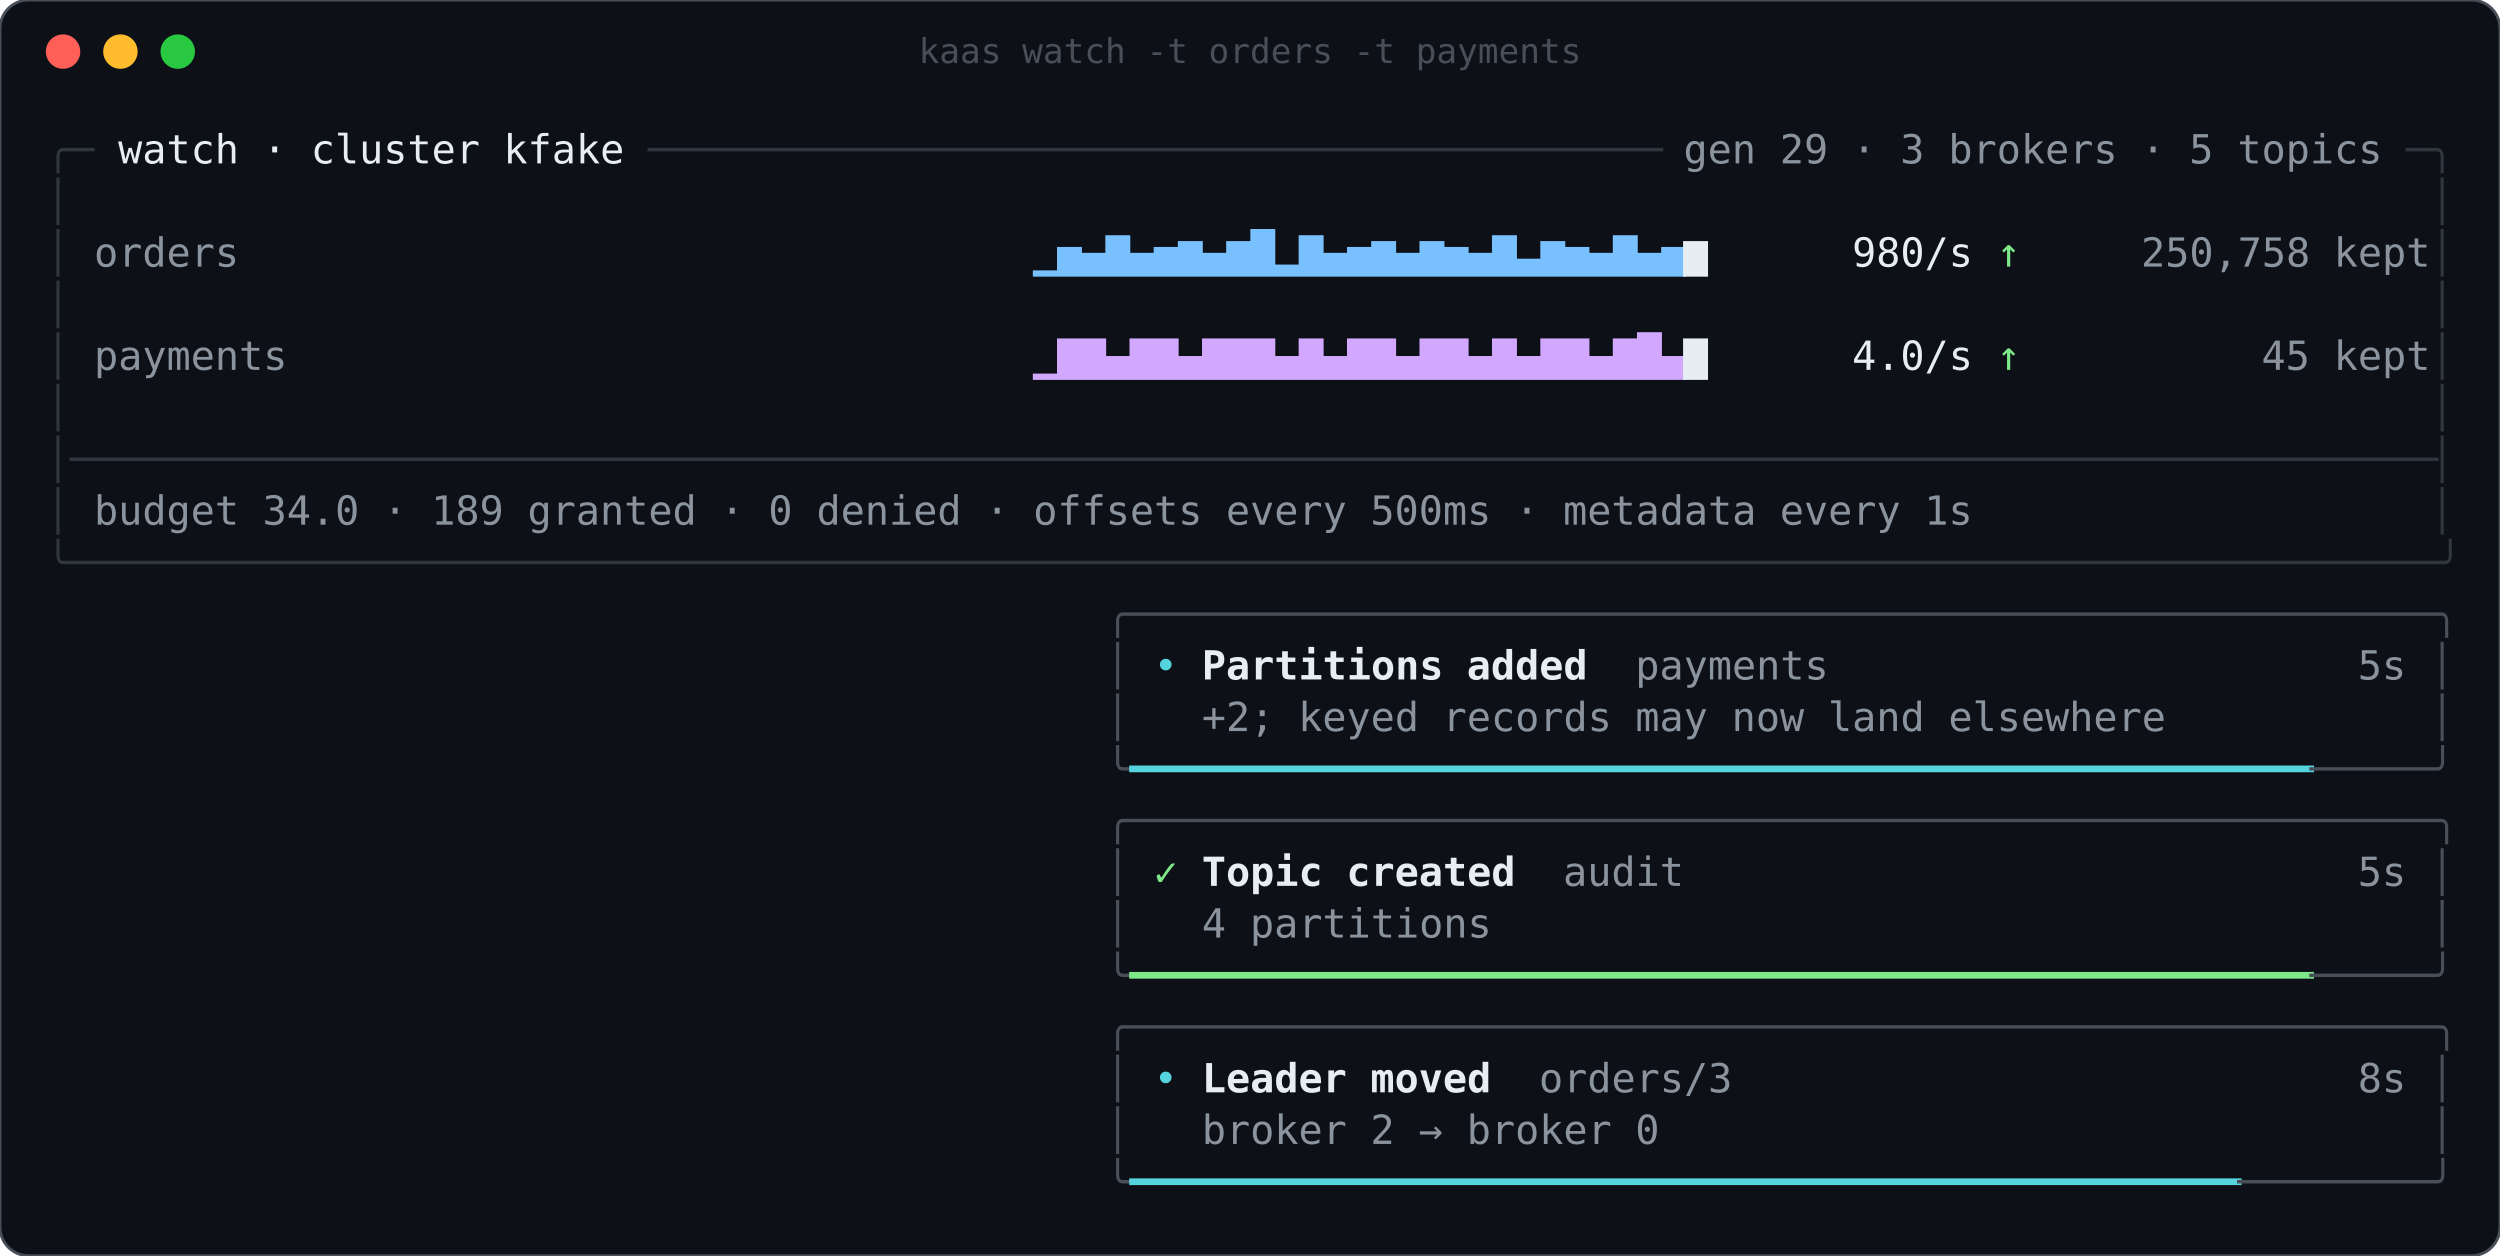
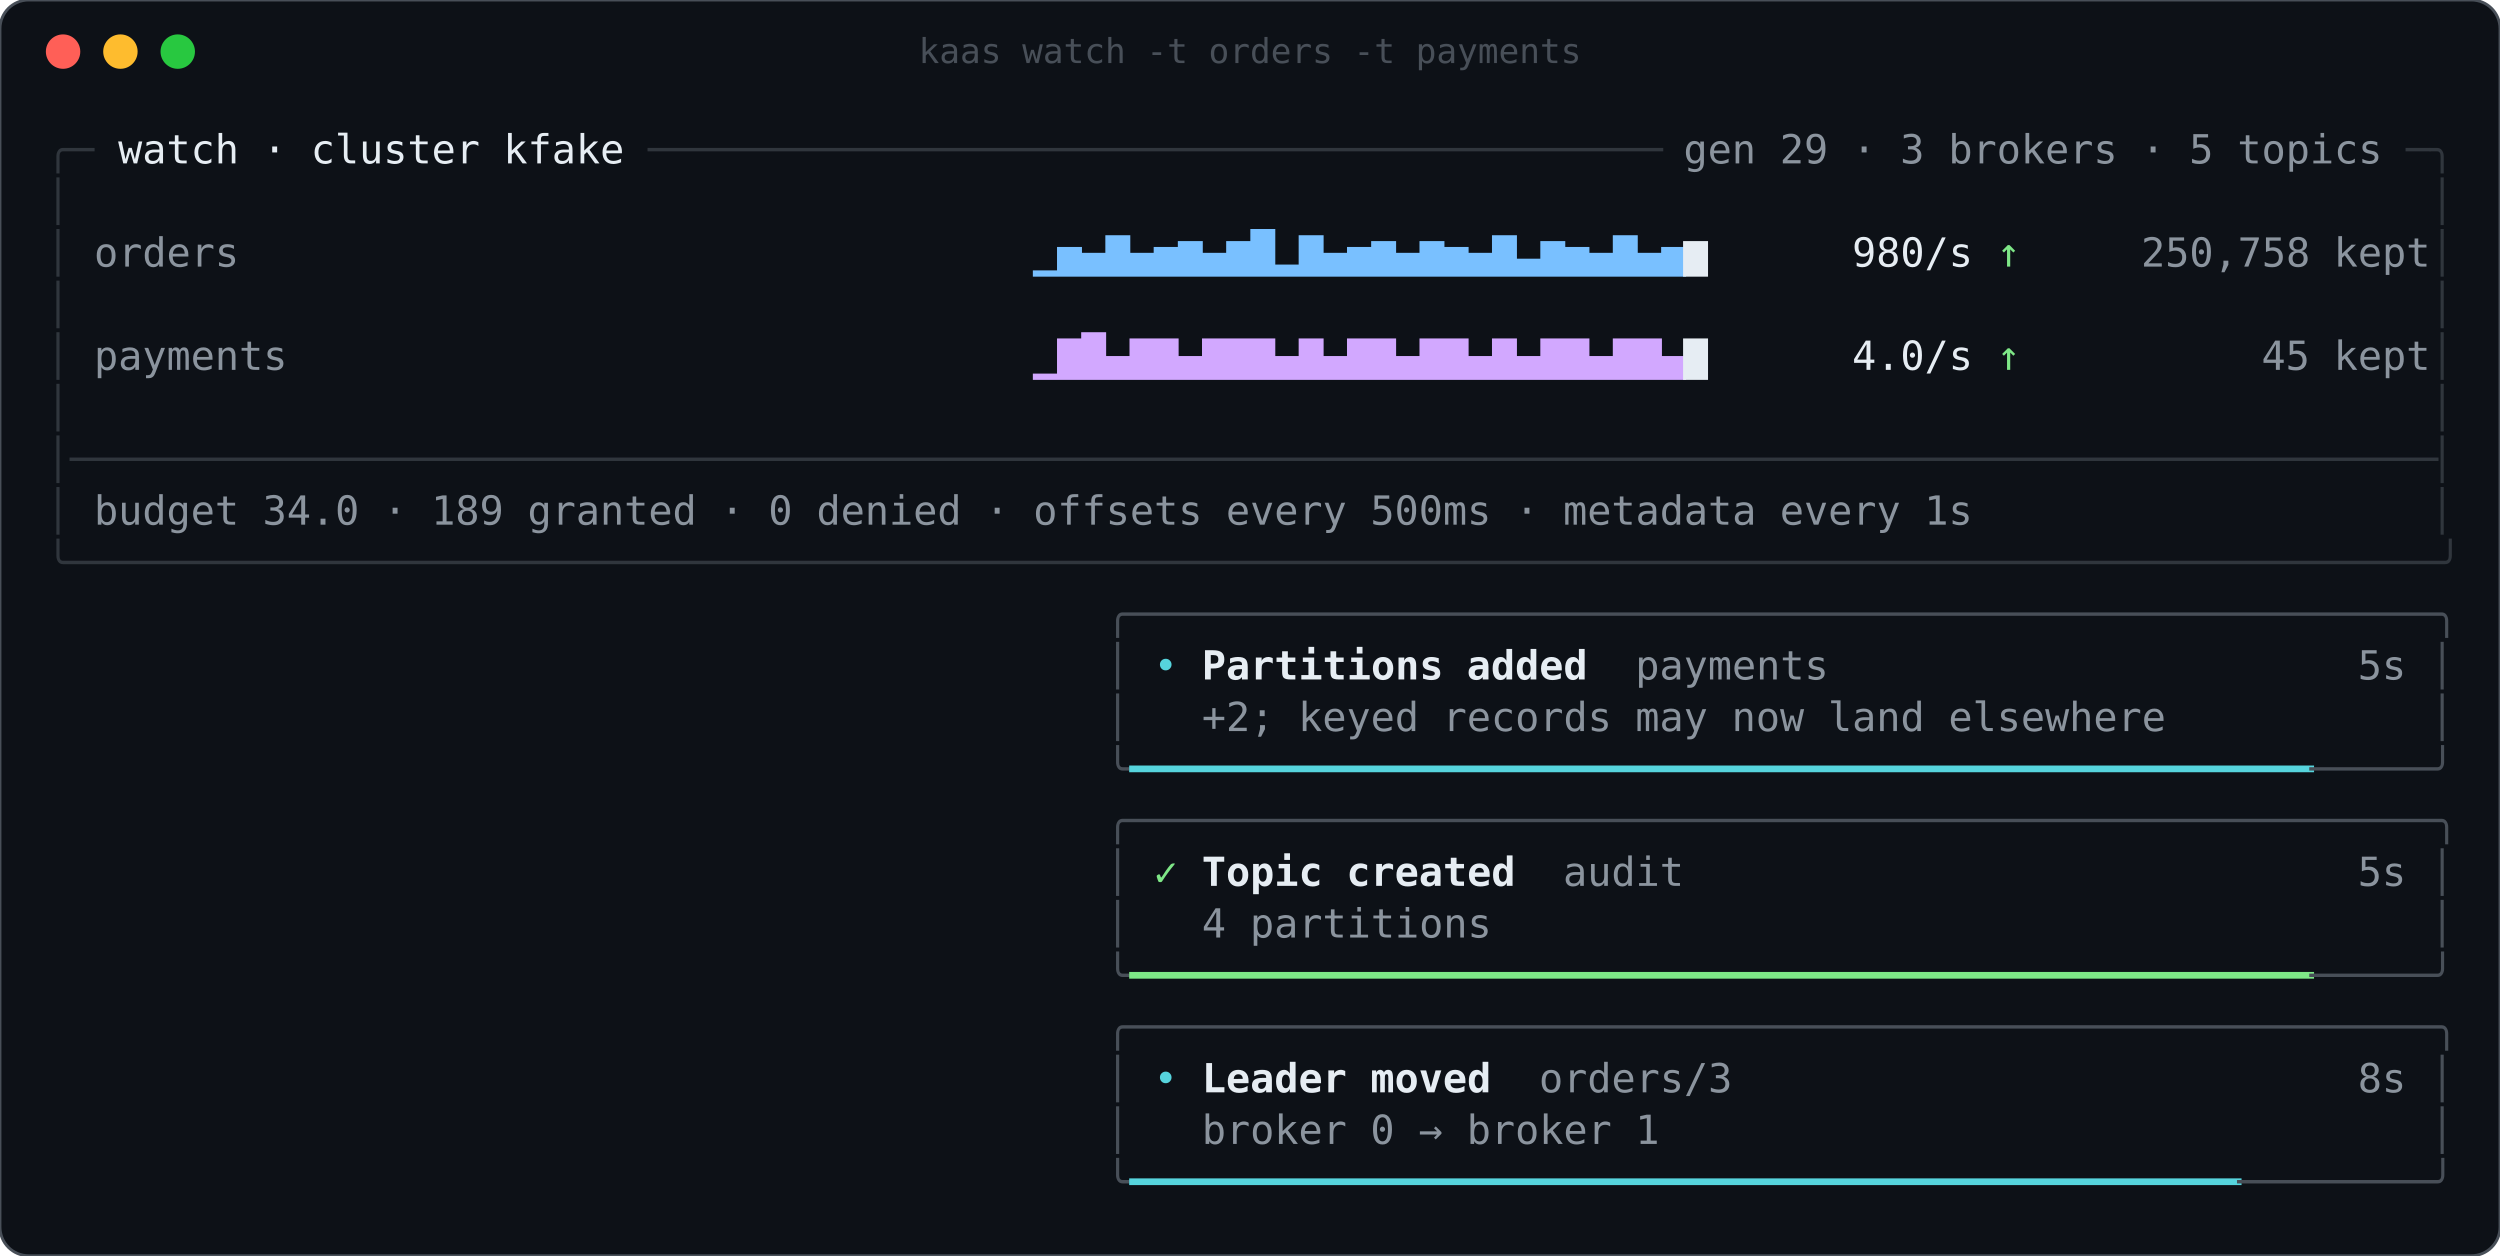
<svg xmlns="http://www.w3.org/2000/svg" width="872" height="438" viewBox="0 0 872 438" role="img" aria-label="kaas watch -t orders -t payments">
  <rect width="100%" height="100%" rx="10" fill="#0d1117" stroke="#484f58" />
  <circle cx="22" cy="18" r="6" fill="#ff5f57" />
  <circle cx="42" cy="18" r="6" fill="#febc2e" />
  <circle cx="62" cy="18" r="6" fill="#28c840" />
  <text x="436" y="22" fill="#484f58" font-family="ui-monospace,SFMono-Regular,Menlo,Consolas,monospace" font-size="12" text-anchor="middle">kaas watch -t orders -t payments</text>
  <g font-family="ui-monospace,SFMono-Regular,Menlo,Consolas,'DejaVu Sans Mono',monospace" font-size="14" xml:space="preserve">
    <text x="16.0" y="57.0" fill="#30363d" textLength="16.8" lengthAdjust="spacingAndGlyphs">╭─</text>
    <text x="41.2" y="57.0" fill="#e6edf3" textLength="42.0" lengthAdjust="spacingAndGlyphs">watch</text>
    <text x="91.6" y="57.0" fill="#e6edf3" textLength="8.4" lengthAdjust="spacingAndGlyphs">·</text>
    <text x="108.4" y="57.0" fill="#e6edf3" textLength="58.8" lengthAdjust="spacingAndGlyphs">cluster</text>
    <text x="175.6" y="57.0" fill="#e6edf3" textLength="42.0" lengthAdjust="spacingAndGlyphs">kfake</text>
    <text x="226.0" y="57.0" fill="#30363d" textLength="352.8" lengthAdjust="spacingAndGlyphs">──────────────────────────────────────────</text>
    <text x="587.2" y="57.0" fill="#8b949e" textLength="25.2" lengthAdjust="spacingAndGlyphs">gen</text>
    <text x="620.8" y="57.0" fill="#8b949e" textLength="16.8" lengthAdjust="spacingAndGlyphs">29</text>
    <text x="646.0" y="57.0" fill="#8b949e" textLength="8.4" lengthAdjust="spacingAndGlyphs">·</text>
    <text x="662.8" y="57.0" fill="#8b949e" textLength="8.4" lengthAdjust="spacingAndGlyphs">3</text>
    <text x="679.6" y="57.0" fill="#8b949e" textLength="58.8" lengthAdjust="spacingAndGlyphs">brokers</text>
    <text x="746.8" y="57.0" fill="#8b949e" textLength="8.4" lengthAdjust="spacingAndGlyphs">·</text>
    <text x="763.6" y="57.0" fill="#8b949e" textLength="8.4" lengthAdjust="spacingAndGlyphs">5</text>
    <text x="780.4" y="57.0" fill="#8b949e" textLength="50.4" lengthAdjust="spacingAndGlyphs">topics</text>
    <text x="839.2" y="57.0" fill="#30363d" textLength="8.4" lengthAdjust="spacingAndGlyphs">─</text>
    <text x="847.6" y="57.0" fill="#30363d" textLength="8.4" lengthAdjust="spacingAndGlyphs">╮</text>
    <text x="16.0" y="75.0" fill="#30363d" textLength="8.4" lengthAdjust="spacingAndGlyphs">│</text>
    <text x="847.6" y="75.0" fill="#30363d" textLength="8.4" lengthAdjust="spacingAndGlyphs">│</text>
    <text x="16.0" y="93.0" fill="#30363d" textLength="8.4" lengthAdjust="spacingAndGlyphs">│</text>
    <text x="32.8" y="93.0" fill="#8b949e" textLength="50.4" lengthAdjust="spacingAndGlyphs">orders</text>
    <text x="360.4" y="93.0" fill="#79c0ff" textLength="226.8" lengthAdjust="spacingAndGlyphs">▁▅▄▇▄▅▆▄▆█▂▇▄▅▆▄▆▅▄▇▃▆▅▄▇▄▅</text>
    <text x="587.2" y="93.0" fill="#e6edf3" textLength="8.4" lengthAdjust="spacingAndGlyphs">▆</text>
    <text x="646.0" y="93.0" fill="#e6edf3" textLength="42.0" lengthAdjust="spacingAndGlyphs">980/s</text>
    <text x="696.4" y="93.0" fill="#7ee787" textLength="8.4" lengthAdjust="spacingAndGlyphs">↑</text>
    <text x="746.8" y="93.0" fill="#8b949e" textLength="58.8" lengthAdjust="spacingAndGlyphs">250,758</text>
    <text x="814.0" y="93.0" fill="#8b949e" textLength="33.6" lengthAdjust="spacingAndGlyphs">kept</text>
    <text x="847.6" y="93.0" fill="#30363d" textLength="8.4" lengthAdjust="spacingAndGlyphs">│</text>
    <text x="16.0" y="111.0" fill="#30363d" textLength="8.4" lengthAdjust="spacingAndGlyphs">│</text>
    <text x="847.6" y="111.0" fill="#30363d" textLength="8.4" lengthAdjust="spacingAndGlyphs">│</text>
    <text x="16.0" y="129.0" fill="#30363d" textLength="8.4" lengthAdjust="spacingAndGlyphs">│</text>
    <text x="32.8" y="129.0" fill="#8b949e" textLength="67.2" lengthAdjust="spacingAndGlyphs">payments</text>
-     <text x="360.4" y="129.0" fill="#d2a8ff" textLength="226.8" lengthAdjust="spacingAndGlyphs">▁▇▇▄▇▇▄▇▇▇▄▇▄▇▇▄▇▇▄▇▄▇▇▄▇█▄</text>
+     <text x="360.4" y="129.0" fill="#d2a8ff" textLength="226.8" lengthAdjust="spacingAndGlyphs">▁▇█▄▇▇▄▇▇▇▄▇▄▇▇▄▇▇▄▇▄▇▇▄▇▇▄</text>
    <text x="587.2" y="129.0" fill="#e6edf3" textLength="8.4" lengthAdjust="spacingAndGlyphs">▇</text>
    <text x="646.0" y="129.0" fill="#e6edf3" textLength="42.0" lengthAdjust="spacingAndGlyphs">4.0/s</text>
    <text x="696.4" y="129.0" fill="#7ee787" textLength="8.4" lengthAdjust="spacingAndGlyphs">↑</text>
    <text x="788.8" y="129.0" fill="#8b949e" textLength="16.8" lengthAdjust="spacingAndGlyphs">45</text>
    <text x="814.0" y="129.0" fill="#8b949e" textLength="33.6" lengthAdjust="spacingAndGlyphs">kept</text>
    <text x="847.6" y="129.0" fill="#30363d" textLength="8.4" lengthAdjust="spacingAndGlyphs">│</text>
    <text x="16.0" y="147.0" fill="#30363d" textLength="8.4" lengthAdjust="spacingAndGlyphs">│</text>
    <text x="847.6" y="147.0" fill="#30363d" textLength="8.4" lengthAdjust="spacingAndGlyphs">│</text>
    <text x="16.0" y="165.0" fill="#30363d" textLength="8.4" lengthAdjust="spacingAndGlyphs">│</text>
    <text x="24.4" y="165.0" fill="#30363d" textLength="823.2" lengthAdjust="spacingAndGlyphs">──────────────────────────────────────────────────────────────────────────────────────────────────</text>
    <text x="847.6" y="165.0" fill="#30363d" textLength="8.4" lengthAdjust="spacingAndGlyphs">│</text>
    <text x="16.0" y="183.0" fill="#30363d" textLength="8.4" lengthAdjust="spacingAndGlyphs">│</text>
    <text x="32.8" y="183.0" fill="#8b949e" textLength="50.4" lengthAdjust="spacingAndGlyphs">budget</text>
    <text x="91.6" y="183.0" fill="#8b949e" textLength="33.6" lengthAdjust="spacingAndGlyphs">34.0</text>
    <text x="133.6" y="183.0" fill="#8b949e" textLength="8.4" lengthAdjust="spacingAndGlyphs">·</text>
    <text x="150.4" y="183.0" fill="#8b949e" textLength="25.2" lengthAdjust="spacingAndGlyphs">189</text>
    <text x="184.0" y="183.0" fill="#8b949e" textLength="58.8" lengthAdjust="spacingAndGlyphs">granted</text>
    <text x="251.2" y="183.0" fill="#8b949e" textLength="8.4" lengthAdjust="spacingAndGlyphs">·</text>
    <text x="268.0" y="183.0" fill="#8b949e" textLength="8.4" lengthAdjust="spacingAndGlyphs">0</text>
    <text x="284.8" y="183.0" fill="#8b949e" textLength="50.4" lengthAdjust="spacingAndGlyphs">denied</text>
    <text x="343.6" y="183.0" fill="#8b949e" textLength="8.4" lengthAdjust="spacingAndGlyphs">·</text>
    <text x="360.4" y="183.0" fill="#8b949e" textLength="58.8" lengthAdjust="spacingAndGlyphs">offsets</text>
    <text x="427.6" y="183.0" fill="#8b949e" textLength="42.0" lengthAdjust="spacingAndGlyphs">every</text>
    <text x="478.0" y="183.0" fill="#8b949e" textLength="42.0" lengthAdjust="spacingAndGlyphs">500ms</text>
    <text x="528.4" y="183.0" fill="#8b949e" textLength="8.4" lengthAdjust="spacingAndGlyphs">·</text>
    <text x="545.2" y="183.0" fill="#8b949e" textLength="67.2" lengthAdjust="spacingAndGlyphs">metadata</text>
    <text x="620.8" y="183.0" fill="#8b949e" textLength="42.0" lengthAdjust="spacingAndGlyphs">every</text>
    <text x="671.2" y="183.0" fill="#8b949e" textLength="16.8" lengthAdjust="spacingAndGlyphs">1s</text>
    <text x="847.6" y="183.0" fill="#30363d" textLength="8.4" lengthAdjust="spacingAndGlyphs">│</text>
    <text x="16.0" y="201.0" fill="#30363d" textLength="840.0" lengthAdjust="spacingAndGlyphs">╰──────────────────────────────────────────────────────────────────────────────────────────────────╯</text>
    <text x="385.6" y="219.0" fill="#484f58" textLength="470.4" lengthAdjust="spacingAndGlyphs">╭──────────────────────────────────────────────────────╮</text>
    <text x="385.6" y="237.0" fill="#484f58" textLength="8.4" lengthAdjust="spacingAndGlyphs">│</text>
    <text x="402.4" y="237.0" fill="#56d4dd" textLength="8.4" lengthAdjust="spacingAndGlyphs">•</text>
    <text x="419.2" y="237.0" fill="#e6edf3" font-weight="bold" textLength="84.0" lengthAdjust="spacingAndGlyphs">Partitions</text>
    <text x="511.6" y="237.0" fill="#e6edf3" font-weight="bold" textLength="42.0" lengthAdjust="spacingAndGlyphs">added</text>
    <text x="570.4" y="237.0" fill="#8b949e" textLength="67.2" lengthAdjust="spacingAndGlyphs">payments</text>
    <text x="822.4" y="237.0" fill="#8b949e" textLength="16.8" lengthAdjust="spacingAndGlyphs">5s</text>
    <text x="847.6" y="237.0" fill="#484f58" textLength="8.4" lengthAdjust="spacingAndGlyphs">│</text>
    <text x="385.6" y="255.0" fill="#484f58" textLength="8.4" lengthAdjust="spacingAndGlyphs">│</text>
    <text x="419.2" y="255.0" fill="#8b949e" textLength="25.2" lengthAdjust="spacingAndGlyphs">+2;</text>
    <text x="452.8" y="255.0" fill="#8b949e" textLength="42.0" lengthAdjust="spacingAndGlyphs">keyed</text>
    <text x="503.2" y="255.0" fill="#8b949e" textLength="58.8" lengthAdjust="spacingAndGlyphs">records</text>
    <text x="570.4" y="255.0" fill="#8b949e" textLength="25.2" lengthAdjust="spacingAndGlyphs">may</text>
    <text x="604.0" y="255.0" fill="#8b949e" textLength="25.2" lengthAdjust="spacingAndGlyphs">now</text>
    <text x="637.6" y="255.0" fill="#8b949e" textLength="33.6" lengthAdjust="spacingAndGlyphs">land</text>
    <text x="679.6" y="255.0" fill="#8b949e" textLength="75.6" lengthAdjust="spacingAndGlyphs">elsewhere</text>
    <text x="847.6" y="255.0" fill="#484f58" textLength="8.4" lengthAdjust="spacingAndGlyphs">│</text>
    <text x="385.6" y="273.0" fill="#484f58" textLength="8.4" lengthAdjust="spacingAndGlyphs">╰</text>
    <text x="394.0" y="273.0" fill="#56d4dd" textLength="411.6" lengthAdjust="spacingAndGlyphs">━━━━━━━━━━━━━━━━━━━━━━━━━━━━━━━━━━━━━━━━━━━━━━━━━</text>
    <text x="805.6" y="273.0" fill="#484f58" textLength="50.4" lengthAdjust="spacingAndGlyphs">─────╯</text>
    <text x="385.6" y="291.0" fill="#484f58" textLength="470.4" lengthAdjust="spacingAndGlyphs">╭──────────────────────────────────────────────────────╮</text>
    <text x="385.6" y="309.0" fill="#484f58" textLength="8.4" lengthAdjust="spacingAndGlyphs">│</text>
    <text x="402.4" y="309.0" fill="#7ee787" textLength="8.4" lengthAdjust="spacingAndGlyphs">✓</text>
    <text x="419.2" y="309.0" fill="#e6edf3" font-weight="bold" textLength="42.0" lengthAdjust="spacingAndGlyphs">Topic</text>
    <text x="469.6" y="309.0" fill="#e6edf3" font-weight="bold" textLength="58.8" lengthAdjust="spacingAndGlyphs">created</text>
    <text x="545.2" y="309.0" fill="#8b949e" textLength="42.0" lengthAdjust="spacingAndGlyphs">audit</text>
    <text x="822.4" y="309.0" fill="#8b949e" textLength="16.8" lengthAdjust="spacingAndGlyphs">5s</text>
    <text x="847.6" y="309.0" fill="#484f58" textLength="8.4" lengthAdjust="spacingAndGlyphs">│</text>
    <text x="385.6" y="327.0" fill="#484f58" textLength="8.4" lengthAdjust="spacingAndGlyphs">│</text>
    <text x="419.2" y="327.0" fill="#8b949e" textLength="8.4" lengthAdjust="spacingAndGlyphs">4</text>
    <text x="436.0" y="327.0" fill="#8b949e" textLength="84.0" lengthAdjust="spacingAndGlyphs">partitions</text>
    <text x="847.6" y="327.0" fill="#484f58" textLength="8.4" lengthAdjust="spacingAndGlyphs">│</text>
    <text x="385.6" y="345.0" fill="#484f58" textLength="8.4" lengthAdjust="spacingAndGlyphs">╰</text>
    <text x="394.0" y="345.0" fill="#7ee787" textLength="411.6" lengthAdjust="spacingAndGlyphs">━━━━━━━━━━━━━━━━━━━━━━━━━━━━━━━━━━━━━━━━━━━━━━━━━</text>
    <text x="805.6" y="345.0" fill="#484f58" textLength="50.4" lengthAdjust="spacingAndGlyphs">─────╯</text>
    <text x="385.6" y="363.0" fill="#484f58" textLength="470.4" lengthAdjust="spacingAndGlyphs">╭──────────────────────────────────────────────────────╮</text>
    <text x="385.6" y="381.0" fill="#484f58" textLength="8.4" lengthAdjust="spacingAndGlyphs">│</text>
    <text x="402.4" y="381.0" fill="#56d4dd" textLength="8.4" lengthAdjust="spacingAndGlyphs">•</text>
    <text x="419.2" y="381.0" fill="#e6edf3" font-weight="bold" textLength="50.4" lengthAdjust="spacingAndGlyphs">Leader</text>
    <text x="478.0" y="381.0" fill="#e6edf3" font-weight="bold" textLength="42.0" lengthAdjust="spacingAndGlyphs">moved</text>
    <text x="536.8" y="381.0" fill="#8b949e" textLength="67.2" lengthAdjust="spacingAndGlyphs">orders/3</text>
    <text x="822.4" y="381.0" fill="#8b949e" textLength="16.8" lengthAdjust="spacingAndGlyphs">8s</text>
    <text x="847.6" y="381.0" fill="#484f58" textLength="8.4" lengthAdjust="spacingAndGlyphs">│</text>
    <text x="385.6" y="399.0" fill="#484f58" textLength="8.4" lengthAdjust="spacingAndGlyphs">│</text>
    <text x="419.2" y="399.0" fill="#8b949e" textLength="50.4" lengthAdjust="spacingAndGlyphs">broker</text>
-     <text x="478.0" y="399.0" fill="#8b949e" textLength="8.4" lengthAdjust="spacingAndGlyphs">2</text>
+     <text x="478.0" y="399.0" fill="#8b949e" textLength="8.4" lengthAdjust="spacingAndGlyphs">0</text>
    <text x="494.8" y="399.0" fill="#8b949e" textLength="8.4" lengthAdjust="spacingAndGlyphs">→</text>
    <text x="511.6" y="399.0" fill="#8b949e" textLength="50.4" lengthAdjust="spacingAndGlyphs">broker</text>
-     <text x="570.4" y="399.0" fill="#8b949e" textLength="8.4" lengthAdjust="spacingAndGlyphs">0</text>
+     <text x="570.4" y="399.0" fill="#8b949e" textLength="8.4" lengthAdjust="spacingAndGlyphs">1</text>
    <text x="847.6" y="399.0" fill="#484f58" textLength="8.4" lengthAdjust="spacingAndGlyphs">│</text>
    <text x="385.6" y="417.0" fill="#484f58" textLength="8.4" lengthAdjust="spacingAndGlyphs">╰</text>
    <text x="394.0" y="417.0" fill="#56d4dd" textLength="386.4" lengthAdjust="spacingAndGlyphs">━━━━━━━━━━━━━━━━━━━━━━━━━━━━━━━━━━━━━━━━━━━━━━</text>
    <text x="780.4" y="417.0" fill="#484f58" textLength="75.6" lengthAdjust="spacingAndGlyphs">────────╯</text>
  </g>
</svg>
